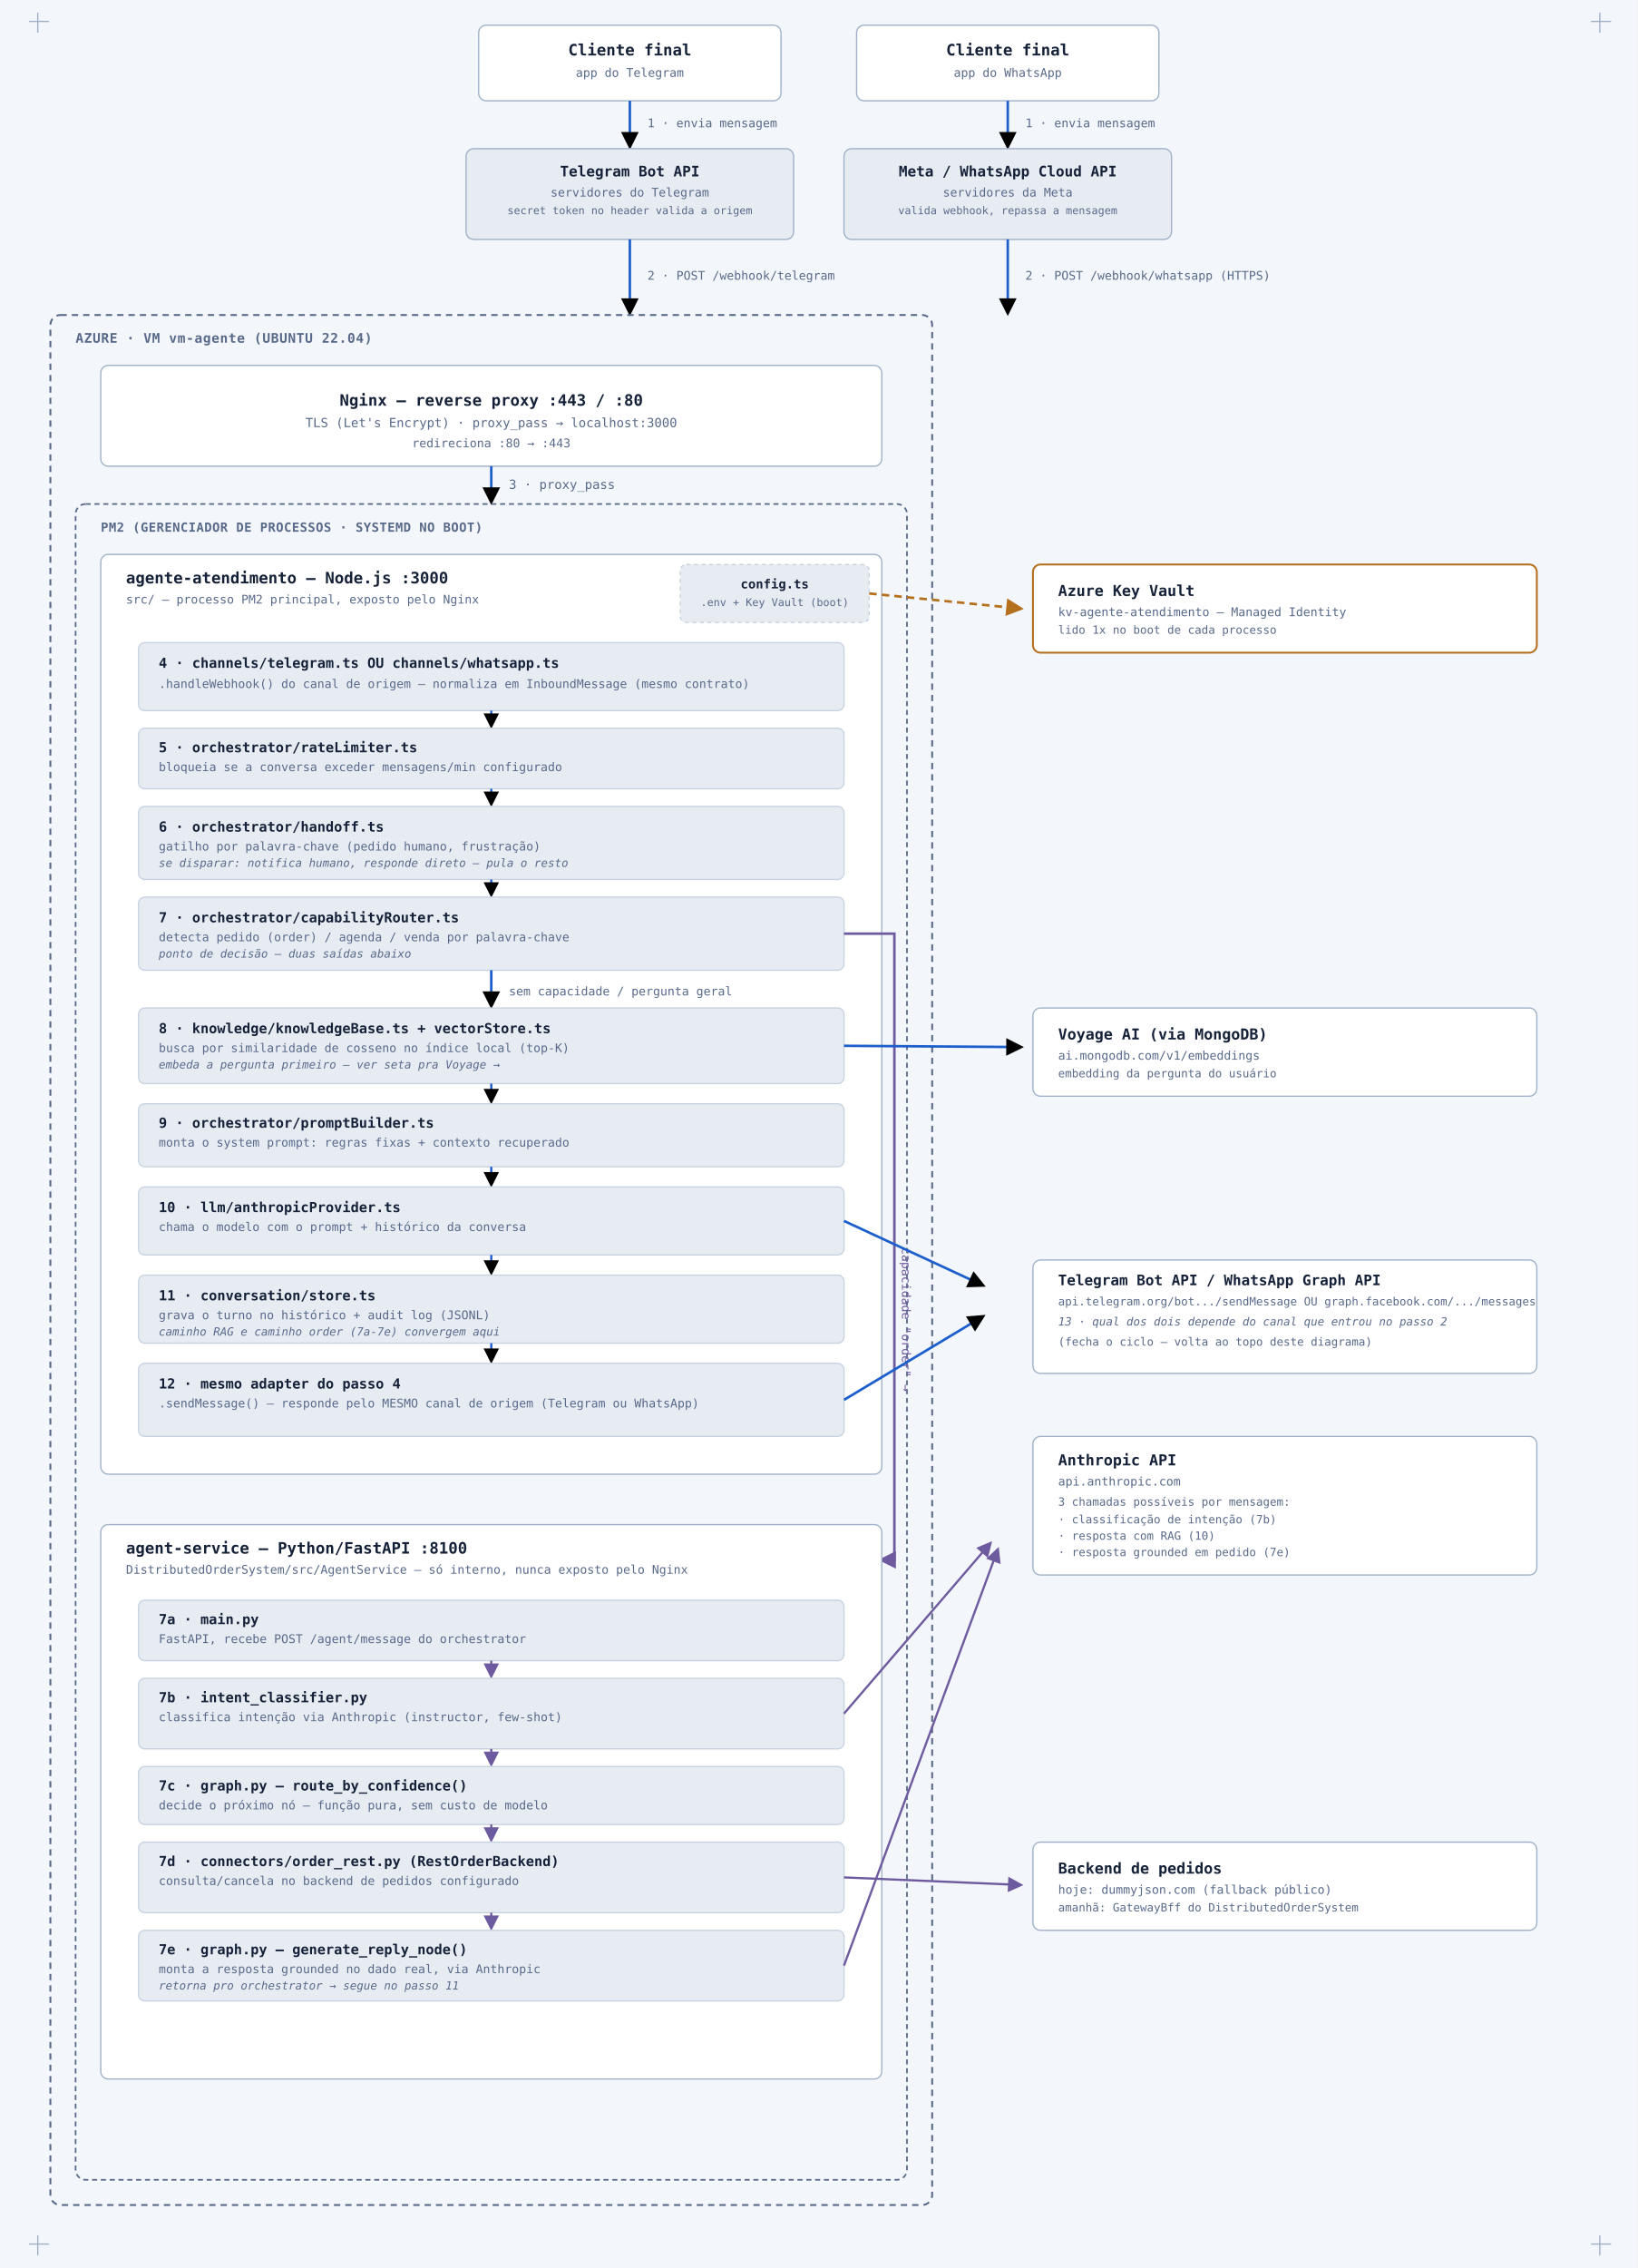
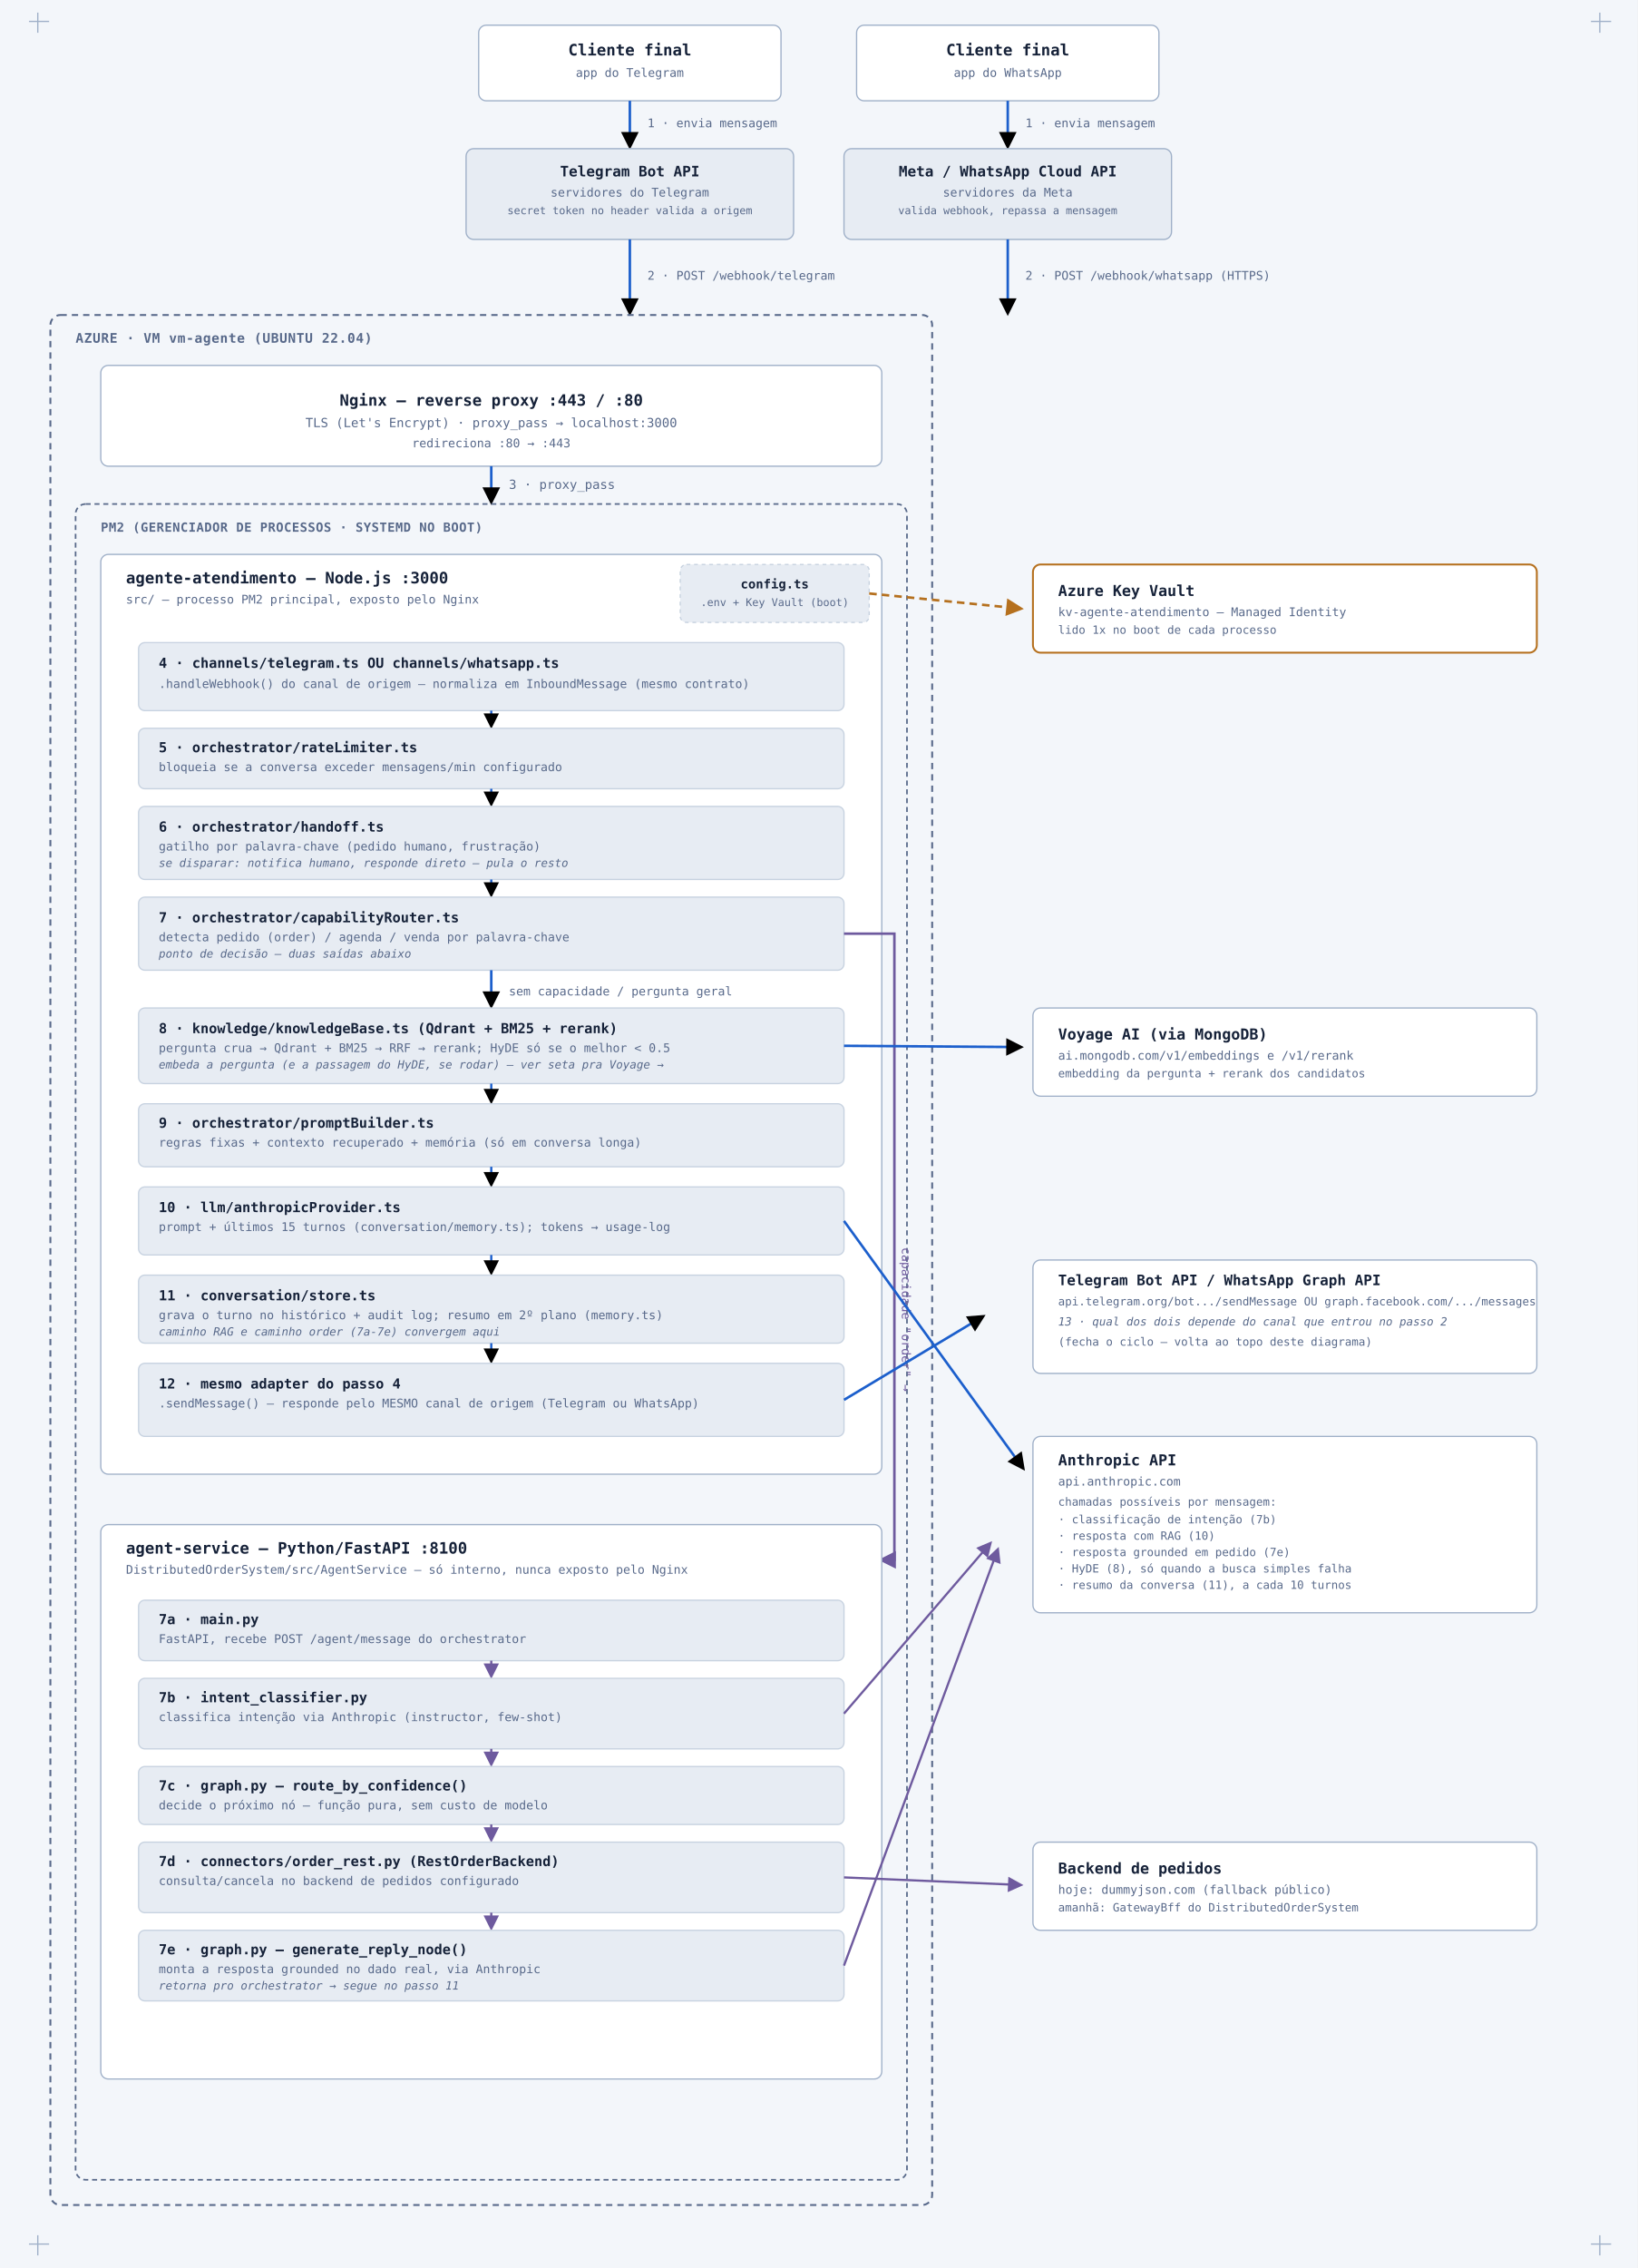
<svg viewBox="0 0 1300 1800" role="img" aria-label="Diagrama detalhado mostrando o fluxo de uma mensagem do cliente pelo Telegram ou pelo WhatsApp — os dois convergem no mesmo adapter de canal dentro da VM — passando por Nginx, e pelos processos agente-atendimento (Node.js) e agent-service (Python), módulo por módulo, até a resposta ser enviada de volta pela API do canal de origem.">
  <rect x="0" y="0" width="1300" height="1800" fill="#F3F6FA" />
  <defs>
    <marker id="arrowFlow" viewBox="0 0 10 10" refX="8" refY="5" markerWidth="7" markerHeight="7" orient="auto-start-reverse">
      <path d="M0,0 L10,5 L0,10 z" fill="currentColor" />
    </marker>
    <marker id="arrowSecret" viewBox="0 0 10 10" refX="8" refY="5" markerWidth="7" markerHeight="7" orient="auto-start-reverse">
      <path d="M0,0 L10,5 L0,10 z" fill="#B5701E" />
    </marker>
    <marker id="arrowBranch" viewBox="0 0 10 10" refX="8" refY="5" markerWidth="7" markerHeight="7" orient="auto-start-reverse">
      <path d="M0,0 L10,5 L0,10 z" fill="#6E5A9E" />
    </marker>
  </defs>
  <g stroke="#9FB0C8" stroke-width="1">
    <path d="M30,10 v16 M23,17 h16" />
    <path d="M1270,10 v16 M1263,17 h16" />
    <path d="M30,1774 v16 M23,1781 h16" />
    <path d="M1270,1774 v16 M1263,1781 h16" />
  </g>
  <g font-family="IBM Plex Mono, monospace">
    <rect x="380" y="20" width="240" height="60" rx="6" fill="#FFFFFF" stroke="#9FB0C8" />
    <text x="500" y="44" text-anchor="middle" font-size="12.5" font-weight="700" fill="#152138">Cliente final</text>
    <text x="500" y="61" text-anchor="middle" font-size="9.5" fill="#58698A">app do Telegram</text>
    <line x1="500" y1="80" x2="500" y2="116" stroke="#1C5FCC" stroke-width="2" marker-end="url(#arrowFlow)" color="#1C5FCC" />
    <text x="514" y="101" font-size="9.5" fill="#58698A">1 · envia mensagem</text>
    <rect x="370" y="118" width="260" height="72" rx="6" fill="#E7ECF3" stroke="#9FB0C8" />
    <text x="500" y="140" text-anchor="middle" font-size="11.5" font-weight="700" fill="#152138">Telegram Bot API</text>
    <text x="500" y="156" text-anchor="middle" font-size="9.5" fill="#58698A">servidores do Telegram</text>
    <text x="500" y="170" text-anchor="middle" font-size="8.5" fill="#58698A">secret token no header valida a origem</text>
    <line x1="500" y1="190" x2="500" y2="248" stroke="#1C5FCC" stroke-width="2" marker-end="url(#arrowFlow)" color="#1C5FCC" />
    <text x="514" y="222" font-size="9.5" fill="#58698A">2 · POST /webhook/telegram</text>
    <rect x="680" y="20" width="240" height="60" rx="6" fill="#FFFFFF" stroke="#9FB0C8" />
    <text x="800" y="44" text-anchor="middle" font-size="12.5" font-weight="700" fill="#152138">Cliente final</text>
    <text x="800" y="61" text-anchor="middle" font-size="9.5" fill="#58698A">app do WhatsApp</text>
    <line x1="800" y1="80" x2="800" y2="116" stroke="#1C5FCC" stroke-width="2" marker-end="url(#arrowFlow)" color="#1C5FCC" />
    <text x="814" y="101" font-size="9.5" fill="#58698A">1 · envia mensagem</text>
    <rect x="670" y="118" width="260" height="72" rx="6" fill="#E7ECF3" stroke="#9FB0C8" />
    <text x="800" y="140" text-anchor="middle" font-size="11.5" font-weight="700" fill="#152138">Meta / WhatsApp Cloud API</text>
    <text x="800" y="156" text-anchor="middle" font-size="9.5" fill="#58698A">servidores da Meta</text>
    <text x="800" y="170" text-anchor="middle" font-size="8.5" fill="#58698A">valida webhook, repassa a mensagem</text>
    <line x1="800" y1="190" x2="800" y2="248" stroke="#1C5FCC" stroke-width="2" marker-end="url(#arrowFlow)" color="#1C5FCC" />
    <text x="814" y="222" font-size="9.5" fill="#58698A">2 · POST /webhook/whatsapp (HTTPS)</text>
    <rect x="40" y="250" width="700" height="1500" rx="8" fill="none" stroke="#58698A" stroke-width="1.5" stroke-dasharray="5 4" />
    <text x="60" y="272" font-size="10.5" font-weight="600" letter-spacing="0.04em" fill="#58698A">AZURE · VM vm-agente (UBUNTU 22.04)</text>
    <rect x="80" y="290" width="620" height="80" rx="6" fill="#FFFFFF" stroke="#9FB0C8" />
    <text x="390" y="322" text-anchor="middle" font-size="12.5" font-weight="700" fill="#152138">Nginx — reverse proxy :443 / :80</text>
    <text x="390" y="339" text-anchor="middle" font-size="10" fill="#58698A">TLS (Let's Encrypt) · proxy_pass → localhost:3000</text>
    <text x="390" y="355" text-anchor="middle" font-size="9.5" fill="#58698A">redireciona :80 → :443</text>
    <line x1="390" y1="370" x2="390" y2="398" stroke="#1C5FCC" stroke-width="2" marker-end="url(#arrowFlow)" color="#1C5FCC" />
    <text x="404" y="388" font-size="10" fill="#58698A">3 · proxy_pass</text>
    <rect x="60" y="400" width="660" height="1330" rx="8" fill="none" stroke="#58698A" stroke-width="1.3" stroke-dasharray="4 3" />
    <text x="80" y="422" font-size="10" font-weight="600" letter-spacing="0.03em" fill="#58698A">PM2 (GERENCIADOR DE PROCESSOS · SYSTEMD NO BOOT)</text>
    <rect x="80" y="440" width="620" height="730" rx="6" fill="#FFFFFF" stroke="#9FB0C8" />
    <text x="100" y="463" font-size="12.5" font-weight="700" fill="#152138">agente-atendimento — Node.js :3000</text>
    <text x="100" y="479" font-size="9.5" fill="#58698A">src/ — processo PM2 principal, exposto pelo Nginx</text>
    <rect x="540" y="448" width="150" height="46" rx="5" fill="#E7ECF3" stroke="#C7D2E0" stroke-dasharray="3 3" />
    <text x="615" y="467" text-anchor="middle" font-size="10" font-weight="600" fill="#152138">config.ts</text>
    <text x="615" y="481" text-anchor="middle" font-size="8.5" fill="#58698A">.env + Key Vault (boot)</text>
    <rect x="110" y="510" width="560" height="54" rx="5" fill="#E7ECF3" stroke="#C7D2E0" />
    <text x="126" y="530" font-size="11" font-weight="700" fill="#152138">4 · channels/telegram.ts OU channels/whatsapp.ts</text>
    <text x="126" y="546" font-size="9.5" fill="#58698A">.handleWebhook() do canal de origem — normaliza em InboundMessage (mesmo contrato)</text>
    <line x1="390" y1="564" x2="390" y2="576" stroke="#1C5FCC" stroke-width="1.75" marker-end="url(#arrowFlow)" color="#1C5FCC" />
    <rect x="110" y="578" width="560" height="48" rx="5" fill="#E7ECF3" stroke="#C7D2E0" />
    <text x="126" y="597" font-size="11" font-weight="700" fill="#152138">5 · orchestrator/rateLimiter.ts</text>
    <text x="126" y="612" font-size="9.5" fill="#58698A">bloqueia se a conversa exceder mensagens/min configurado</text>
    <line x1="390" y1="626" x2="390" y2="638" stroke="#1C5FCC" stroke-width="1.75" marker-end="url(#arrowFlow)" color="#1C5FCC" />
    <rect x="110" y="640" width="560" height="58" rx="5" fill="#E7ECF3" stroke="#C7D2E0" />
    <text x="126" y="660" font-size="11" font-weight="700" fill="#152138">6 · orchestrator/handoff.ts</text>
    <text x="126" y="675" font-size="9.5" fill="#58698A">gatilho por palavra-chave (pedido humano, frustração)</text>
    <text x="126" y="688" font-size="9" fill="#58698A" font-style="italic">se disparar: notifica humano, responde direto — pula o resto</text>
    <line x1="390" y1="698" x2="390" y2="710" stroke="#1C5FCC" stroke-width="1.75" marker-end="url(#arrowFlow)" color="#1C5FCC" />
    <rect x="110" y="712" width="560" height="58" rx="5" fill="#E7ECF3" stroke="#C7D2E0" />
    <text x="126" y="732" font-size="11" font-weight="700" fill="#152138">7 · orchestrator/capabilityRouter.ts</text>
    <text x="126" y="747" font-size="9.5" fill="#58698A">detecta pedido (order) / agenda / venda por palavra-chave</text>
    <text x="126" y="760" font-size="9" fill="#58698A" font-style="italic">ponto de decisão — duas saídas abaixo</text>
    <line x1="390" y1="770" x2="390" y2="798" stroke="#1C5FCC" stroke-width="2" marker-end="url(#arrowFlow)" color="#1C5FCC" />
    <text x="404" y="790" font-size="9.5" fill="#58698A">sem capacidade / pergunta geral</text>
    <polyline points="670,741 710,741 710,1238 700,1238" fill="none" stroke="#6E5A9E" stroke-width="2" marker-end="url(#arrowBranch)" />
    <text x="716" y="990" font-size="9.5" fill="#6E5A9E" transform="rotate(90 716 990)">capacidade "order" →</text>
    <rect x="110" y="800" width="560" height="60" rx="5" fill="#E7ECF3" stroke="#C7D2E0" />
-     <text x="126" y="820" font-size="11" font-weight="700" fill="#152138">8 · knowledge/knowledgeBase.ts + vectorStore.ts</text>
-     <text x="126" y="835" font-size="9.5" fill="#58698A">busca por similaridade de cosseno no índice local (top-K)</text>
-     <text x="126" y="848" font-size="9" fill="#58698A" font-style="italic">embeda a pergunta primeiro — ver seta pra Voyage →</text>
+     <text x="126" y="820" font-size="11" font-weight="700" fill="#152138">8 · knowledge/knowledgeBase.ts (Qdrant + BM25 + rerank)</text>
+     <text x="126" y="835" font-size="9.5" fill="#58698A">pergunta crua → Qdrant + BM25 → RRF → rerank; HyDE só se o melhor &lt; 0.5</text>
+     <text x="126" y="848" font-size="9" fill="#58698A" font-style="italic">embeda a pergunta (e a passagem do HyDE, se rodar) — ver seta pra Voyage →</text>
    <line x1="670" y1="830" x2="810" y2="831" stroke="#1C5FCC" stroke-width="2" marker-end="url(#arrowFlow)" color="#1C5FCC" />
    <line x1="390" y1="860" x2="390" y2="874" stroke="#1C5FCC" stroke-width="1.75" marker-end="url(#arrowFlow)" color="#1C5FCC" />
    <rect x="110" y="876" width="560" height="50" rx="5" fill="#E7ECF3" stroke="#C7D2E0" />
    <text x="126" y="895" font-size="11" font-weight="700" fill="#152138">9 · orchestrator/promptBuilder.ts</text>
-     <text x="126" y="910" font-size="9.5" fill="#58698A">monta o system prompt: regras fixas + contexto recuperado</text>
+     <text x="126" y="910" font-size="9.5" fill="#58698A">regras fixas + contexto recuperado + memória (só em conversa longa)</text>
    <line x1="390" y1="926" x2="390" y2="940" stroke="#1C5FCC" stroke-width="1.75" marker-end="url(#arrowFlow)" color="#1C5FCC" />
    <rect x="110" y="942" width="560" height="54" rx="5" fill="#E7ECF3" stroke="#C7D2E0" />
    <text x="126" y="962" font-size="11" font-weight="700" fill="#152138">10 · llm/anthropicProvider.ts</text>
-     <text x="126" y="977" font-size="9.5" fill="#58698A">chama o modelo com o prompt + histórico da conversa</text>
-     <line x1="670" y1="969" x2="780" y2="1020" stroke="#1C5FCC" stroke-width="2" marker-end="url(#arrowFlow)" color="#1C5FCC" />
+     <text x="126" y="977" font-size="9.5" fill="#58698A">prompt + últimos 15 turnos (conversation/memory.ts); tokens → usage-log</text>
+     <line x1="670" y1="969" x2="812" y2="1165" stroke="#1C5FCC" stroke-width="2" marker-end="url(#arrowFlow)" color="#1C5FCC" />
    <line x1="390" y1="996" x2="390" y2="1010" stroke="#1C5FCC" stroke-width="1.75" marker-end="url(#arrowFlow)" color="#1C5FCC" />
    <rect x="110" y="1012" width="560" height="54" rx="5" fill="#E7ECF3" stroke="#C7D2E0" />
    <text x="126" y="1032" font-size="11" font-weight="700" fill="#152138">11 · conversation/store.ts</text>
-     <text x="126" y="1047" font-size="9.5" fill="#58698A">grava o turno no histórico + audit log (JSONL)</text>
+     <text x="126" y="1047" font-size="9.5" fill="#58698A">grava o turno no histórico + audit log; resumo em 2º plano (memory.ts)</text>
    <text x="126" y="1060" font-size="9" fill="#58698A" font-style="italic">caminho RAG e caminho order (7a-7e) convergem aqui</text>
    <line x1="390" y1="1066" x2="390" y2="1080" stroke="#1C5FCC" stroke-width="1.75" marker-end="url(#arrowFlow)" color="#1C5FCC" />
    <rect x="110" y="1082" width="560" height="58" rx="5" fill="#E7ECF3" stroke="#C7D2E0" />
    <text x="126" y="1102" font-size="11" font-weight="700" fill="#152138">12 · mesmo adapter do passo 4</text>
    <text x="126" y="1117" font-size="9.5" fill="#58698A">.sendMessage() — responde pelo MESMO canal de origem (Telegram ou WhatsApp)</text>
    <line x1="670" y1="1111" x2="780" y2="1045" stroke="#1C5FCC" stroke-width="2" marker-end="url(#arrowFlow)" color="#1C5FCC" />
    <rect x="80" y="1210" width="620" height="440" rx="6" fill="#FFFFFF" stroke="#9FB0C8" />
    <text x="100" y="1233" font-size="12.5" font-weight="700" fill="#152138">agent-service — Python/FastAPI :8100</text>
    <text x="100" y="1249" font-size="9.5" fill="#58698A">DistributedOrderSystem/src/AgentService — só interno, nunca exposto pelo Nginx</text>
    <rect x="110" y="1270" width="560" height="48" rx="5" fill="#E7ECF3" stroke="#C7D2E0" />
    <text x="126" y="1289" font-size="11" font-weight="700" fill="#152138">7a · main.py</text>
    <text x="126" y="1304" font-size="9.5" fill="#58698A">FastAPI, recebe POST /agent/message do orchestrator</text>
    <line x1="390" y1="1318" x2="390" y2="1330" stroke="#6E5A9E" stroke-width="1.75" marker-end="url(#arrowBranch)" />
    <rect x="110" y="1332" width="560" height="56" rx="5" fill="#E7ECF3" stroke="#C7D2E0" />
    <text x="126" y="1351" font-size="11" font-weight="700" fill="#152138">7b · intent_classifier.py</text>
    <text x="126" y="1366" font-size="9.5" fill="#58698A">classifica intenção via Anthropic (instructor, few-shot)</text>
    <line x1="670" y1="1360" x2="786" y2="1225" stroke="#6E5A9E" stroke-width="1.75" marker-end="url(#arrowBranch)" />
    <line x1="390" y1="1388" x2="390" y2="1400" stroke="#6E5A9E" stroke-width="1.75" marker-end="url(#arrowBranch)" />
    <rect x="110" y="1402" width="560" height="46" rx="5" fill="#E7ECF3" stroke="#C7D2E0" />
    <text x="126" y="1421" font-size="11" font-weight="700" fill="#152138">7c · graph.py — route_by_confidence()</text>
    <text x="126" y="1436" font-size="9.5" fill="#58698A">decide o próximo nó — função pura, sem custo de modelo</text>
    <line x1="390" y1="1448" x2="390" y2="1460" stroke="#6E5A9E" stroke-width="1.75" marker-end="url(#arrowBranch)" />
    <rect x="110" y="1462" width="560" height="56" rx="5" fill="#E7ECF3" stroke="#C7D2E0" />
    <text x="126" y="1481" font-size="11" font-weight="700" fill="#152138">7d · connectors/order_rest.py (RestOrderBackend)</text>
    <text x="126" y="1496" font-size="9.5" fill="#58698A">consulta/cancela no backend de pedidos configurado</text>
    <line x1="670" y1="1490" x2="810" y2="1496" stroke="#6E5A9E" stroke-width="1.75" marker-end="url(#arrowBranch)" />
    <line x1="390" y1="1518" x2="390" y2="1530" stroke="#6E5A9E" stroke-width="1.75" marker-end="url(#arrowBranch)" />
    <rect x="110" y="1532" width="560" height="56" rx="5" fill="#E7ECF3" stroke="#C7D2E0" />
    <text x="126" y="1551" font-size="11" font-weight="700" fill="#152138">7e · graph.py — generate_reply_node()</text>
    <text x="126" y="1566" font-size="9.5" fill="#58698A">monta a resposta grounded no dado real, via Anthropic</text>
    <text x="126" y="1579" font-size="9" fill="#58698A" font-style="italic">retorna pro orchestrator → segue no passo 11</text>
    <line x1="670" y1="1560" x2="792" y2="1230" stroke="#6E5A9E" stroke-width="1.75" marker-end="url(#arrowBranch)" />
  </g>
  <g font-family="IBM Plex Mono, monospace">
    <rect x="820" y="448" width="400" height="70" rx="6" fill="#FFFFFF" stroke="#B5701E" stroke-width="1.5" />
    <text x="840" y="473" font-size="12" font-weight="700" fill="#152138">Azure Key Vault</text>
    <text x="840" y="489" font-size="9.5" fill="#58698A">kv-agente-atendimento — Managed Identity</text>
    <text x="840" y="503" font-size="9" fill="#58698A">lido 1x no boot de cada processo</text>
    <line x1="690" y1="471" x2="810" y2="483" stroke="#B5701E" stroke-width="2" stroke-dasharray="6 4" marker-end="url(#arrowSecret)" />
    <rect x="820" y="800" width="400" height="70" rx="6" fill="#FFFFFF" stroke="#9FB0C8" />
    <text x="840" y="825" font-size="12" font-weight="700" fill="#152138">Voyage AI (via MongoDB)</text>
-     <text x="840" y="841" font-size="9.5" fill="#58698A">ai.mongodb.com/v1/embeddings</text>
-     <text x="840" y="855" font-size="9" fill="#58698A">embedding da pergunta do usuário</text>
+     <text x="840" y="841" font-size="9.5" fill="#58698A">ai.mongodb.com/v1/embeddings e /v1/rerank</text>
+     <text x="840" y="855" font-size="9" fill="#58698A">embedding da pergunta + rerank dos candidatos</text>
    <rect x="820" y="1000" width="400" height="90" rx="6" fill="#FFFFFF" stroke="#9FB0C8" />
    <text x="840" y="1020" font-size="11.5" font-weight="700" fill="#152138">Telegram Bot API / WhatsApp Graph API</text>
    <text x="840" y="1036" font-size="9" fill="#58698A">api.telegram.org/bot.../sendMessage OU graph.facebook.com/.../messages</text>
    <text x="840" y="1052" font-size="9" fill="#58698A" font-style="italic">13 · qual dos dois depende do canal que entrou no passo 2</text>
    <text x="840" y="1068" font-size="9" fill="#58698A">(fecha o ciclo — volta ao topo deste diagrama)</text>
-     <rect x="820" y="1140" width="400" height="110" rx="6" fill="#FFFFFF" stroke="#9FB0C8" />
+     <rect x="820" y="1140" width="400" height="140" rx="6" fill="#FFFFFF" stroke="#9FB0C8" />
    <text x="840" y="1163" font-size="12" font-weight="700" fill="#152138">Anthropic API</text>
    <text x="840" y="1179" font-size="9.5" fill="#58698A">api.anthropic.com</text>
-     <text x="840" y="1195" font-size="9" fill="#58698A">3 chamadas possíveis por mensagem:</text>
+     <text x="840" y="1195" font-size="9" fill="#58698A">chamadas possíveis por mensagem:</text>
    <text x="840" y="1209" font-size="9" fill="#58698A">· classificação de intenção (7b)</text>
    <text x="840" y="1222" font-size="9" fill="#58698A">· resposta com RAG (10)</text>
    <text x="840" y="1235" font-size="9" fill="#58698A">· resposta grounded em pedido (7e)</text>
+     <text x="840" y="1248" font-size="9" fill="#58698A">· HyDE (8), só quando a busca simples falha</text>
+     <text x="840" y="1261" font-size="9" fill="#58698A">· resumo da conversa (11), a cada 10 turnos</text>
    <rect x="820" y="1462" width="400" height="70" rx="6" fill="#FFFFFF" stroke="#9FB0C8" />
    <text x="840" y="1487" font-size="12" font-weight="700" fill="#152138">Backend de pedidos</text>
    <text x="840" y="1503" font-size="9.5" fill="#58698A">hoje: dummyjson.com (fallback público)</text>
    <text x="840" y="1517" font-size="9" fill="#58698A">amanhã: GatewayBff do DistributedOrderSystem</text>
  </g>
</svg>
